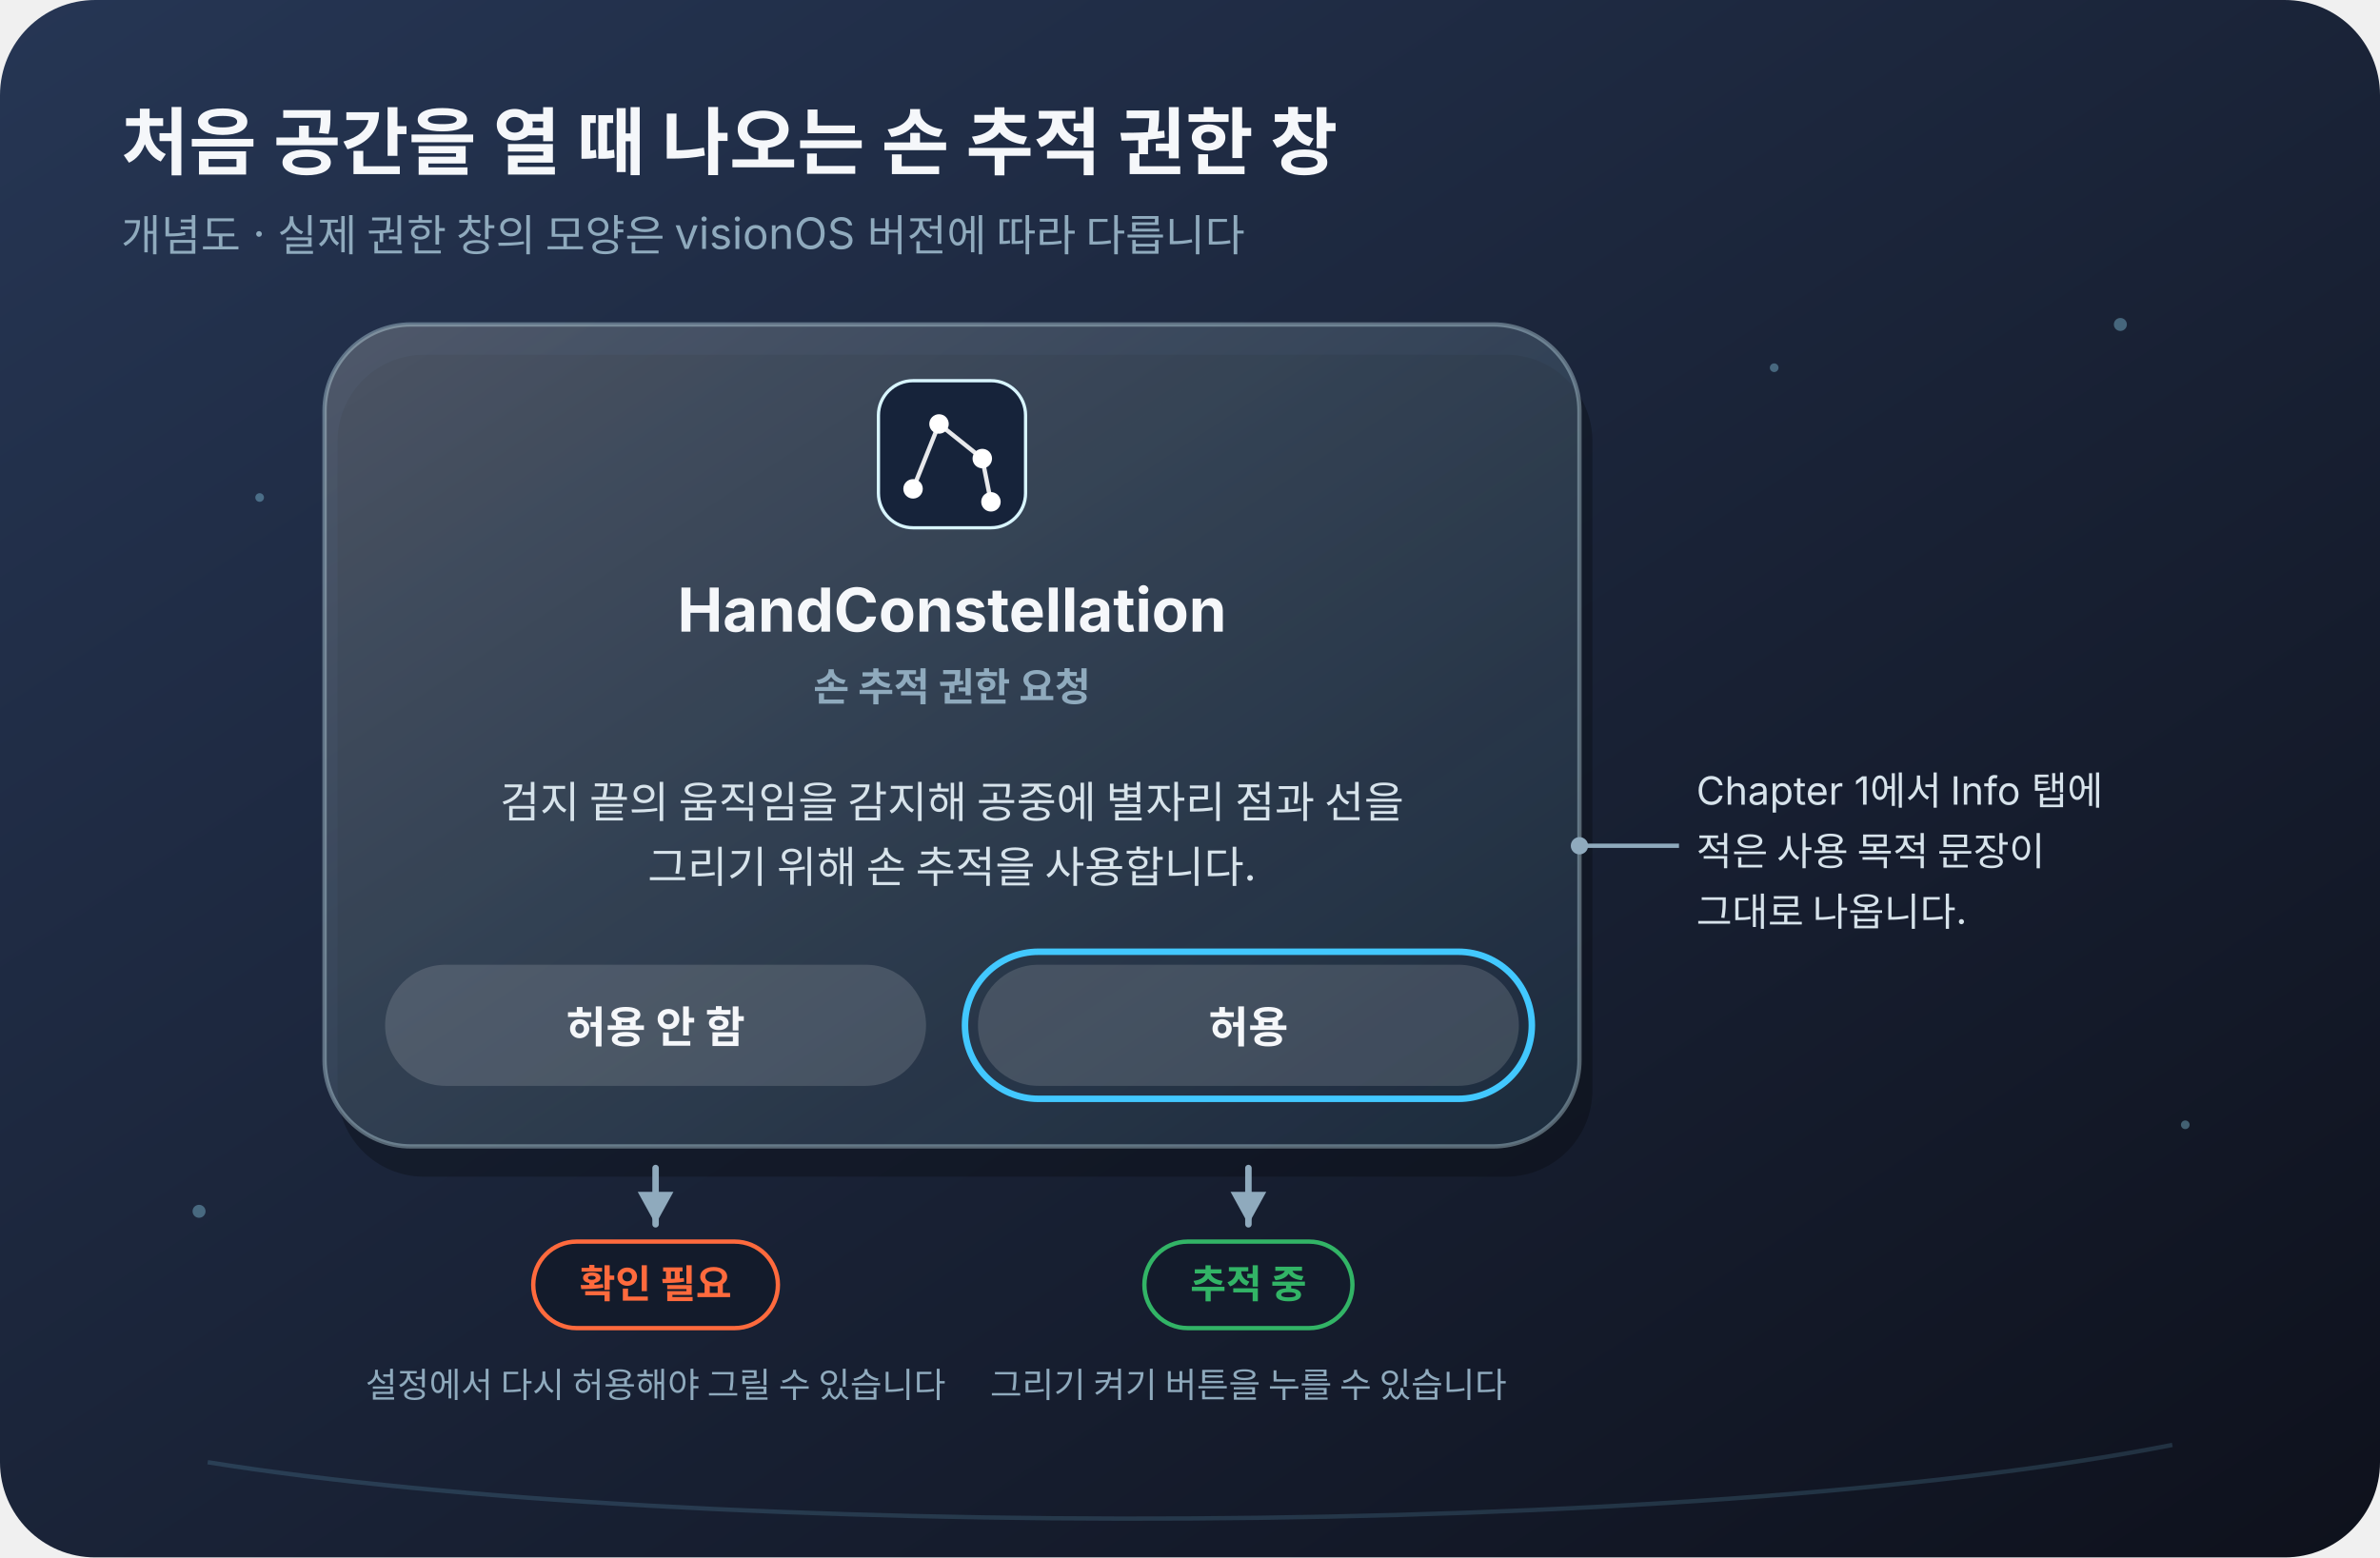
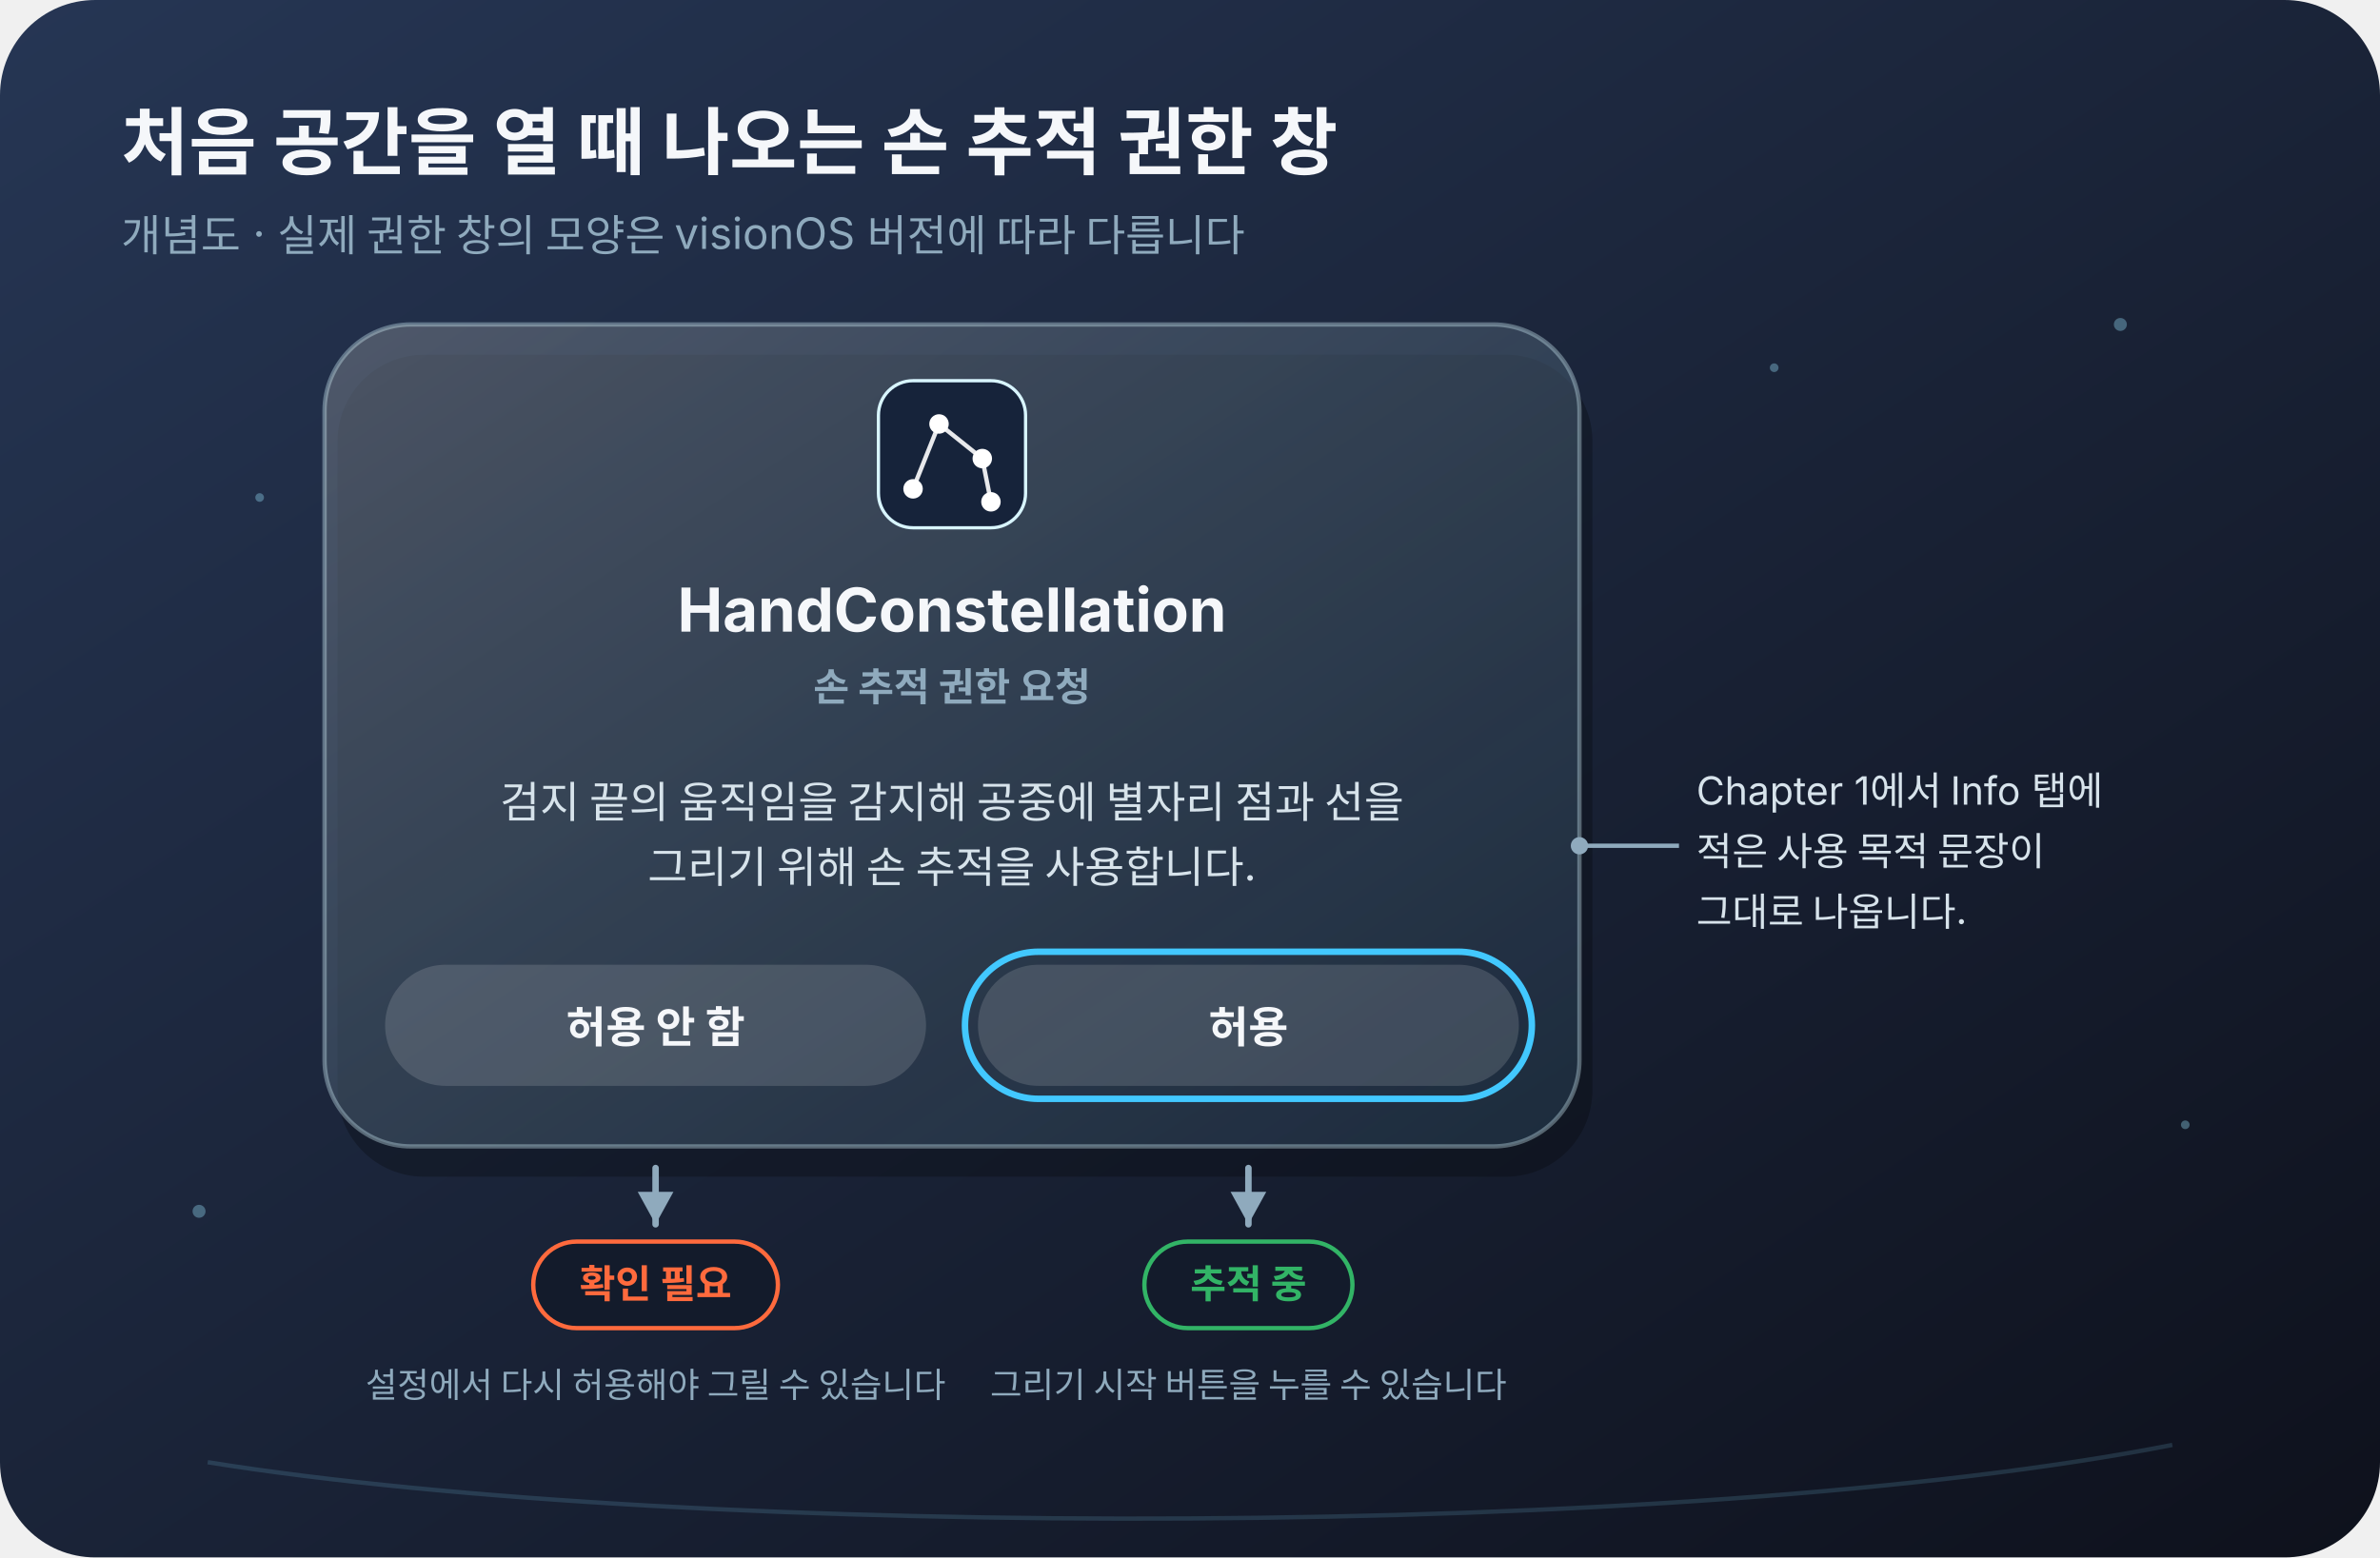
<svg xmlns="http://www.w3.org/2000/svg" width="1100" height="720" viewBox="0 0 1100 720" role="img" aria-labelledby="t d">
  <defs>
    <linearGradient id="bg" x1="0" y1="0" x2="1" y2="1">
      <stop stop-color="#263654" />
      <stop offset="1" stop-color="#0e111c" />
    </linearGradient>
    <linearGradient id="glass" x1="0" y1="0" x2="1" y2="1">
      <stop stop-color="#ffffff" stop-opacity=".22" />
      <stop offset="1" stop-color="#8adfff" stop-opacity=".07" />
    </linearGradient>
    <marker id="head" viewBox="0 0 12 12" refX="9" refY="6" markerWidth="7" markerHeight="7" orient="auto-start-reverse">
      <path d="M1 1 L11 6 L1 11 z" fill="#42c8ff" />
    </marker>
    <marker id="headw" viewBox="0 0 12 12" refX="9" refY="6" markerWidth="7" markerHeight="7" orient="auto-start-reverse">
      <path d="M1 1 L11 6 L1 11 z" fill="#8faabd" />
    </marker>
  </defs>
  <rect x="0" y="0" width="1100" height="720" rx="44" fill="url(#bg)" />
  <text x="56" y="78" fill="#f5f7fa" font-family="-apple-system,'SF Pro Text','Apple SD Gothic Neo',sans-serif" font-size="34" font-weight="700" text-anchor="start">처음 공간을 열 때 나오는 손 추적 권한 창</text>
  <text x="56" y="116" fill="#8faabd" font-family="-apple-system,'SF Pro Text','Apple SD Gothic Neo',sans-serif" font-size="20" font-weight="400" text-anchor="start">개념도 · 실제 권한 창의 모양은 visionOS 버전에 따라 다릅니다</text>
  <g fill="#9be4ff" opacity=".35">
    <circle cx="820" cy="170" r="2" />
    <circle cx="980" cy="150" r="3" />
    <circle cx="1010" cy="520" r="2" />
    <circle cx="92" cy="560" r="3" />
    <circle cx="120" cy="230" r="2" />
  </g>
  <path d="M96 676C320 712 780 712 1004 668" fill="none" stroke="#8adfff" stroke-opacity=".15" stroke-width="2" />
  <rect x="156" y="164" width="580" height="380" rx="40" fill="#000000" opacity="0.25" />
  <rect x="150" y="150" width="580" height="380" rx="40" fill="#1a2438" opacity="0.55" />
  <rect x="150" y="150" width="580" height="380" rx="40" fill="url(#glass)" stroke="#d8f5ff" stroke-opacity=".35" stroke-width="2" />
  <rect x="406.0" y="176" width="68" height="68" rx="16" fill="#16233a" stroke="#d8f5ff" stroke-width="1.5" />
  <path d="M422.0 226 L434.0 196 L454.0 212 L458.0 232" fill="none" stroke="#ffffff" stroke-width="2" opacity=".9" />
  <circle cx="422.0" cy="226" r="4.5" fill="#ffffff" />
  <circle cx="434.0" cy="196" r="4.5" fill="#ffffff" />
  <circle cx="454.0" cy="212" r="4.5" fill="#ffffff" />
  <circle cx="458.0" cy="232" r="4.5" fill="#ffffff" />
  <text x="440.0" y="292" fill="#f5f7fa" font-family="-apple-system,'SF Pro Text','Apple SD Gothic Neo',sans-serif" font-size="28" font-weight="700" text-anchor="middle">HandConstellation</text>
  <text x="440.0" y="324" fill="#8faabd" font-family="-apple-system,'SF Pro Text','Apple SD Gothic Neo',sans-serif" font-size="18" font-weight="600" text-anchor="middle">손 추적 권한 요청</text>
  <text x="440.0" y="378" fill="#d7e3eb" font-family="-apple-system,'SF Pro Text','Apple SD Gothic Neo',sans-serif" font-size="20" font-weight="400" text-anchor="middle">검지 끝의 움직임을 감지해 공중에 별자리 점과 선을</text>
  <text x="440.0" y="408" fill="#d7e3eb" font-family="-apple-system,'SF Pro Text','Apple SD Gothic Neo',sans-serif" font-size="20" font-weight="400" text-anchor="middle">그리기 위해 손 추적을 사용합니다.</text>
  <rect x="178" y="446" width="250" height="56" rx="28" fill="#ffffff" opacity="0.14" />
  <text x="303" y="482" fill="#f5f7fa" font-family="-apple-system,'SF Pro Text','Apple SD Gothic Neo',sans-serif" font-size="20" font-weight="600" text-anchor="middle">허용 안 함</text>
  <rect x="452" y="446" width="250" height="56" rx="28" fill="#ffffff" opacity="0.14" />
  <text x="577" y="482" fill="#f5f7fa" font-family="-apple-system,'SF Pro Text','Apple SD Gothic Neo',sans-serif" font-size="20" font-weight="700" text-anchor="middle">허용</text>
  <rect x="446" y="440" width="262" height="68" rx="34" fill="none" stroke="#42c8ff" stroke-width="3" />
  <line x1="303" y1="540" x2="303" y2="566" stroke="#8faabd" stroke-width="3" stroke-linecap="round" />
  <path d="M0 0 L-15 8.25 L-15 -8.25 z" fill="#8faabd" transform="translate(303 566) rotate(90.0)" />
  <rect x="246.46" y="574" width="113.08" height="40" rx="20" fill="#131b2b" stroke="#ff6a3d" stroke-width="2" />
  <text x="303" y="600" fill="#ff6a3d" font-family="-apple-system,'SF Pro Text','Apple SD Gothic Neo',sans-serif" font-size="18" font-weight="650" text-anchor="middle">확인 필요</text>
  <text x="303" y="646" fill="#8faabd" font-family="-apple-system,'SF Pro Text','Apple SD Gothic Neo',sans-serif" font-size="16" font-weight="400" text-anchor="middle">설정에서 다시 허용해야 그릴 수 있습니다</text>
  <line x1="577" y1="540" x2="577" y2="566" stroke="#8faabd" stroke-width="3" stroke-linecap="round" />
  <path d="M0 0 L-15 8.25 L-15 -8.25 z" fill="#8faabd" transform="translate(577 566) rotate(90.0)" />
  <rect x="528.92" y="574" width="96.16" height="40" rx="20" fill="#131b2b" stroke="#32b466" stroke-width="2" />
  <text x="577" y="600" fill="#32b466" font-family="-apple-system,'SF Pro Text','Apple SD Gothic Neo',sans-serif" font-size="18" font-weight="650" text-anchor="middle">추적 중</text>
-   <text x="577" y="646" fill="#8faabd" font-family="-apple-system,'SF Pro Text','Apple SD Gothic Neo',sans-serif" font-size="16" font-weight="400" text-anchor="middle">그리기 켜기 버튼을 누를 수 있습니다</text>
+   <text x="577" y="646" fill="#8faabd" font-family="-apple-system,'SF Pro Text','Apple SD Gothic Neo',sans-serif" font-size="16" font-weight="400" text-anchor="middle">그리기 시작 버튼을 누를 수 있습니다</text>
  <line x1="776" y1="391" x2="730" y2="391" stroke="#8faabd" stroke-width="2" />
  <circle cx="730" cy="391" r="4" fill="#8faabd" />
  <text x="784" y="372" fill="#d7e3eb" font-family="-apple-system,'SF Pro Text','Apple SD Gothic Neo',sans-serif" font-size="18" font-weight="400" text-anchor="start">Chapter 1에서 Info 탭에</text>
  <text x="784" y="400" fill="#d7e3eb" font-family="-apple-system,'SF Pro Text','Apple SD Gothic Neo',sans-serif" font-size="18" font-weight="400" text-anchor="start">적은 사용 목적 문장이</text>
  <text x="784" y="428" fill="#d7e3eb" font-family="-apple-system,'SF Pro Text','Apple SD Gothic Neo',sans-serif" font-size="18" font-weight="400" text-anchor="start">그대로 나옵니다.</text>
</svg>
